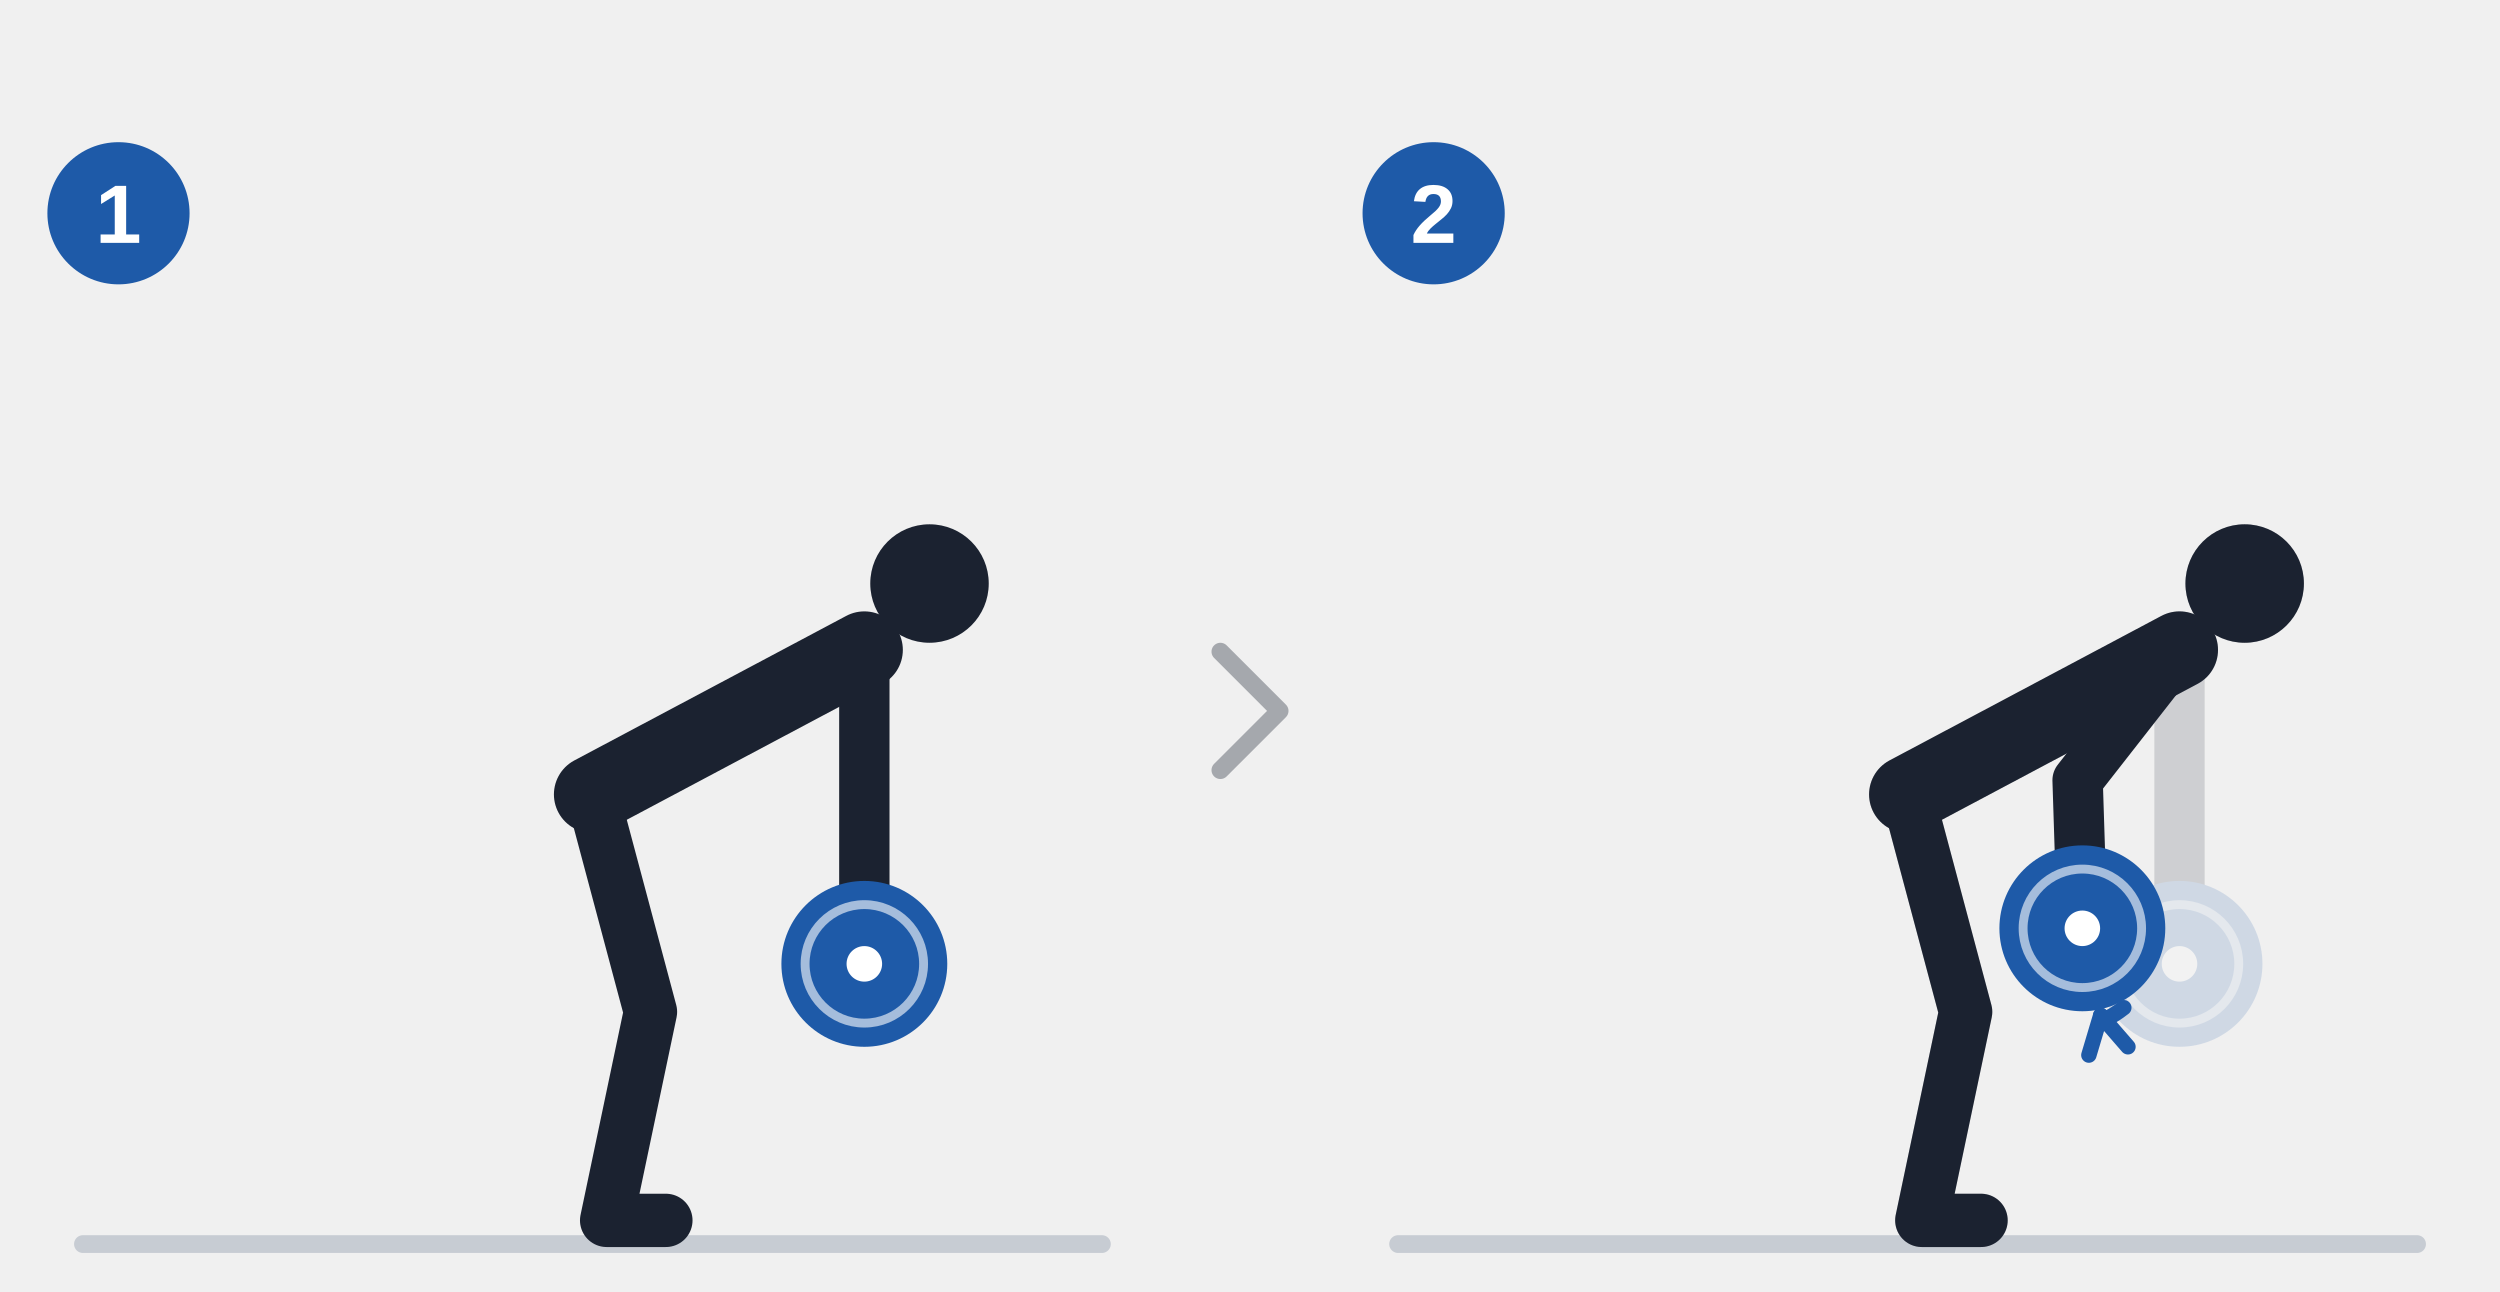
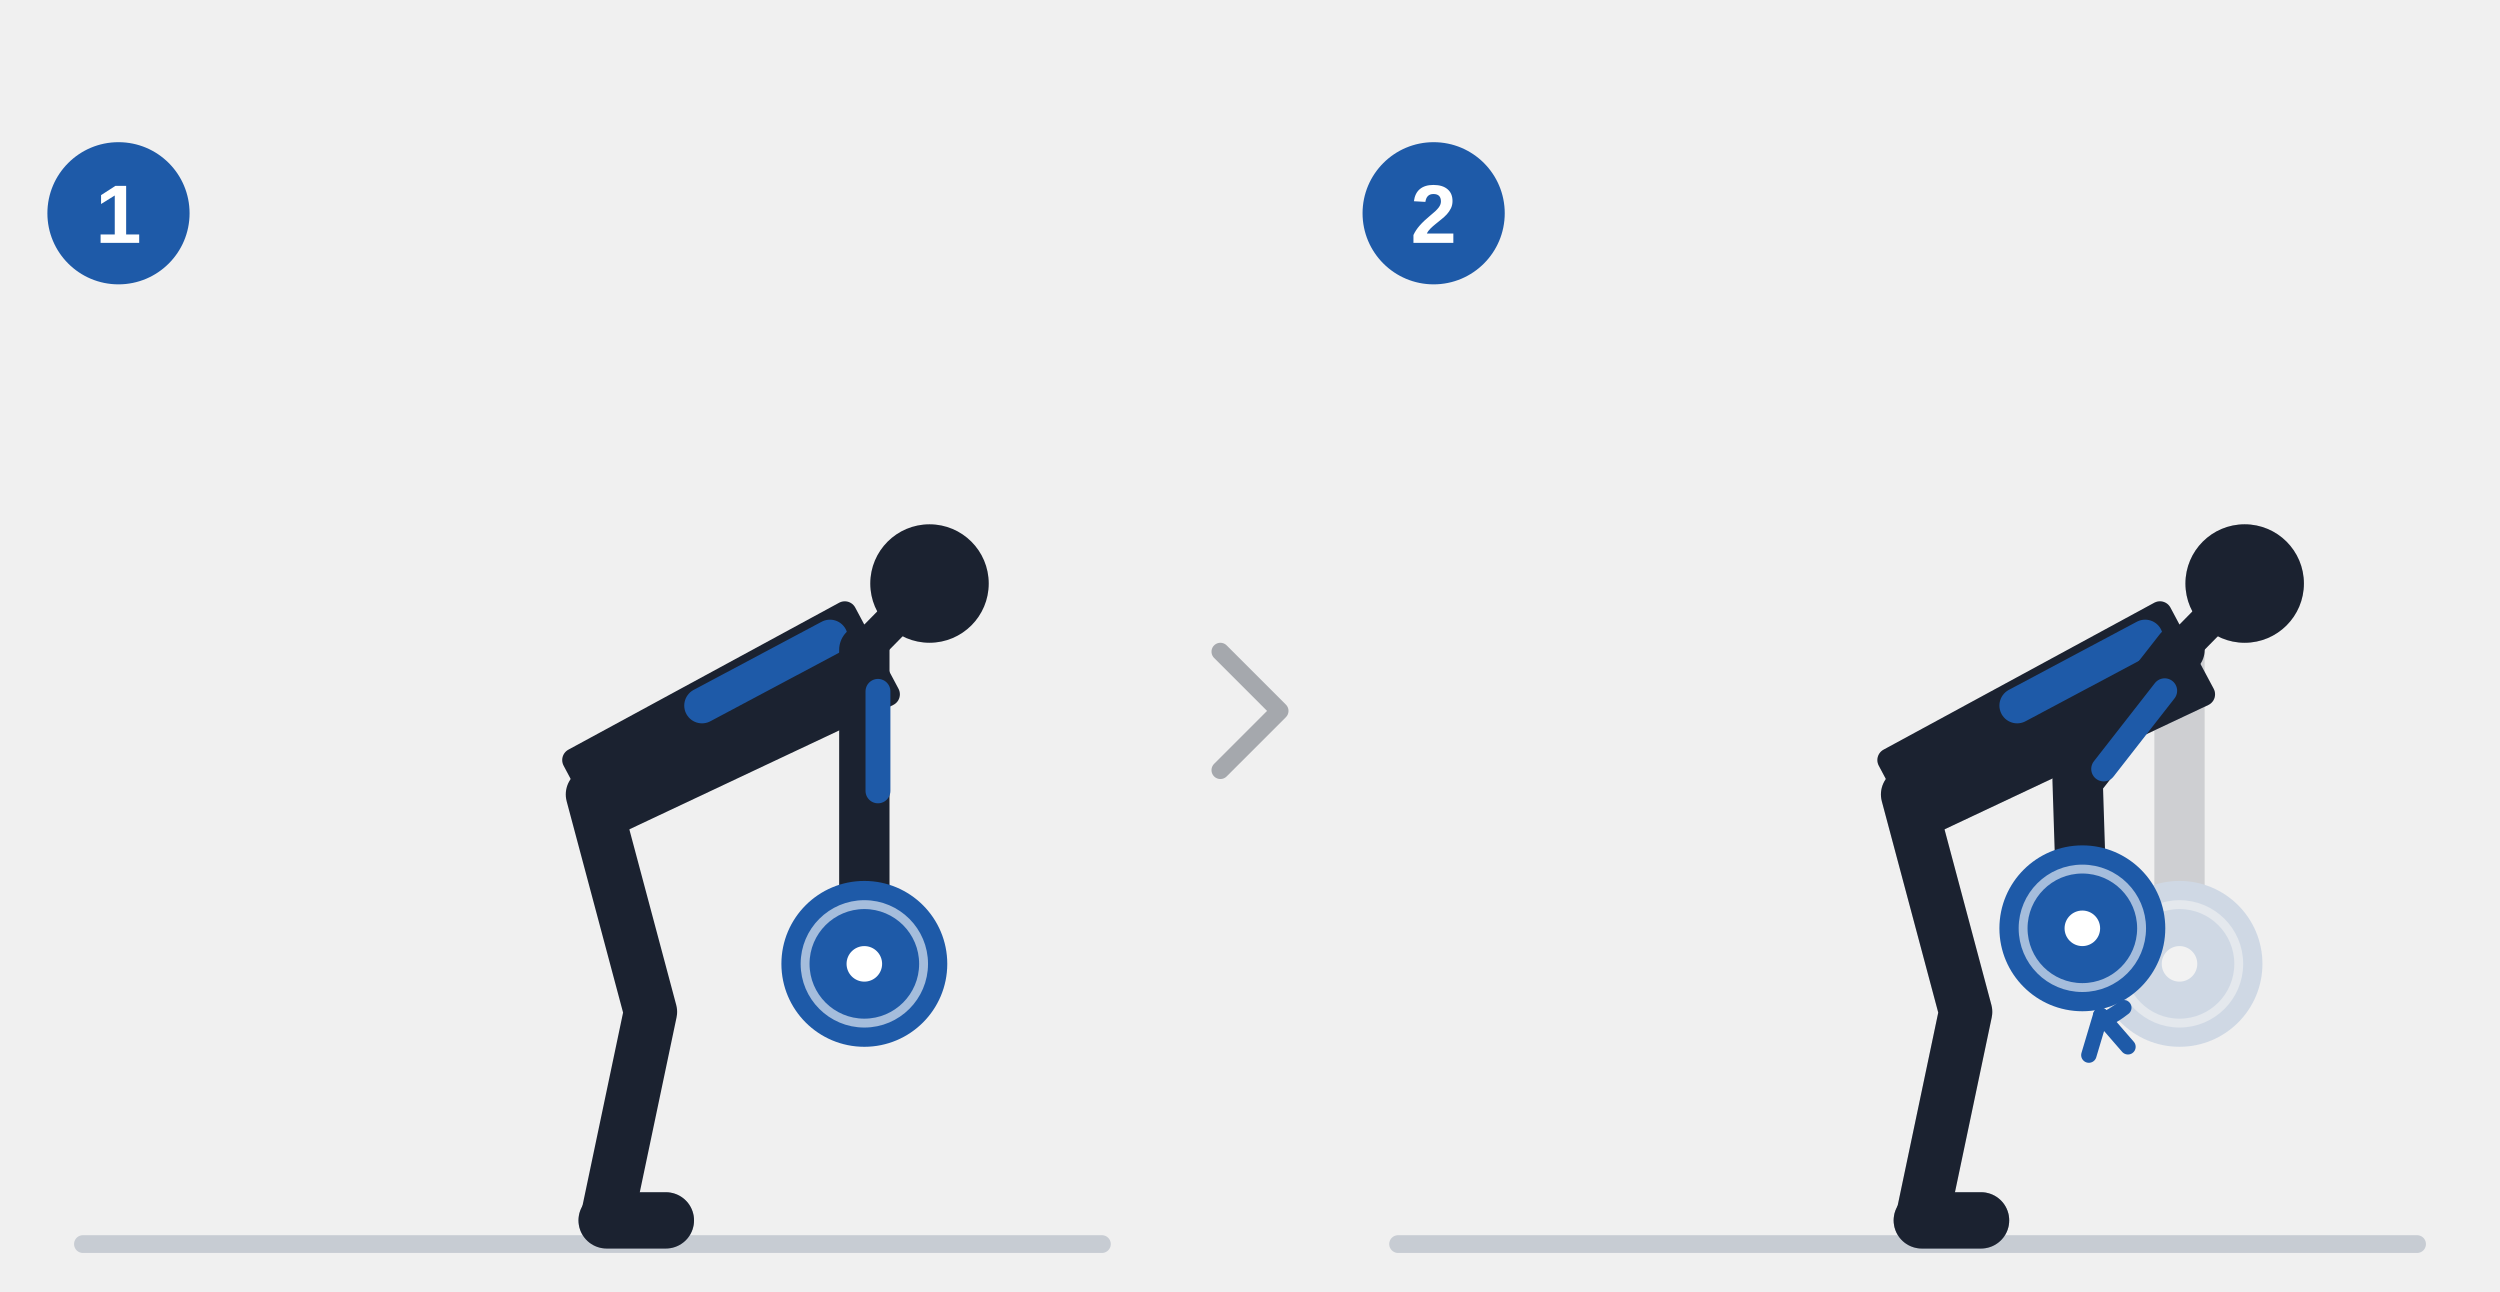
<svg xmlns="http://www.w3.org/2000/svg" viewBox="0 -18 422 218" role="img">
  <g>
    <line x1="14" y1="192" x2="186" y2="192" stroke="#C7CCD3" stroke-width="3" stroke-linecap="round" />
-     <polyline points="100.0,116.1 109.8,152.8 102.4,188.0 112.4,188.0" fill="none" stroke="#9AA2AF" stroke-width="8" stroke-linecap="round" stroke-linejoin="round" />
+     <polyline points="100.0,116.1 109.8,152.8 102.4,188.0" fill="none" stroke="#9AA2AF" stroke-width="8" stroke-linecap="round" stroke-linejoin="round" />
+     <line x1="102.4" y1="188.0" x2="112.4" y2="188.0" stroke="#9AA2AF" stroke-width="9.5" stroke-linecap="round" />
    <polyline points="145.9,91.7 145.9,119.7 145.9,144.7" fill="none" stroke="#9AA2AF" stroke-width="7.5" stroke-linecap="round" stroke-linejoin="round" />
-     <line x1="100.0" y1="116.1" x2="145.9" y2="91.7" stroke="#1B2230" stroke-width="13" stroke-linecap="round" />
+     <circle cx="145.9" cy="144.7" r="4.6" fill="#9AA2AF" />
+     <polygon points="102.8,121.4 149.9,99.2 142.6,85.5 96.9,110.3" fill="#1B2230" stroke="#1B2230" stroke-width="4" stroke-linejoin="round" />
+     <line x1="145.9" y1="91.7" x2="152.0" y2="85.5" stroke="#1B2230" stroke-width="6" stroke-linecap="round" />
    <circle cx="156.9" cy="80.5" r="10" fill="#1B2230" />
-     <polyline points="100.0,116.1 109.8,152.8 102.4,188.0 112.4,188.0" fill="none" stroke="#1B2230" stroke-width="9" stroke-linecap="round" stroke-linejoin="round" />
+     <line x1="118.5" y1="101.1" x2="140.1" y2="89.6" stroke="#1E5AA8" stroke-width="6" stroke-linecap="round" />
+     <polyline points="100.0,116.1 109.8,152.8 102.4,188.0" fill="none" stroke="#1B2230" stroke-width="9" stroke-linecap="round" stroke-linejoin="round" />
+     <line x1="102.4" y1="188.0" x2="112.4" y2="188.0" stroke="#1B2230" stroke-width="9.5" stroke-linecap="round" />
    <polyline points="145.9,91.7 145.9,119.7 145.9,144.7" fill="none" stroke="#1B2230" stroke-width="8.5" stroke-linecap="round" stroke-linejoin="round" />
+     <circle cx="145.9" cy="144.7" r="4.6" fill="#1B2230" />
+     <line x1="148.2" y1="98.7" x2="148.2" y2="115.5" stroke="#1E5AA8" stroke-width="4.2" stroke-linecap="round" />
    <circle cx="145.9" cy="144.7" r="14" fill="#1E5AA8" />
    <circle cx="145.9" cy="144.7" r="10" fill="none" stroke="#fff" stroke-width="1.5" opacity=".6" />
    <circle cx="145.9" cy="144.7" r="3" fill="#fff" />
    <circle cx="20" cy="18" r="12" fill="#1E5AA8" />
    <text x="20" y="23" text-anchor="middle" font-family="Arial,sans-serif" font-weight="700" font-size="14" fill="#fff">1</text>
  </g>
  <path d="M206,92 L216,102 L206,112" fill="none" stroke="#1B2230" stroke-width="3" stroke-linecap="round" stroke-linejoin="round" opacity=".35" />
  <g transform="translate(222 0)">
    <line x1="14" y1="192" x2="186" y2="192" stroke="#C7CCD3" stroke-width="3" stroke-linecap="round" />
    <g opacity=".16">
-       <polyline points="100.0,116.1 109.8,152.8 102.4,188.0 112.4,188.0" fill="none" stroke="#9AA2AF" stroke-width="8" stroke-linecap="round" stroke-linejoin="round" />
+       <polyline points="100.0,116.1 109.8,152.8 102.4,188.0" fill="none" stroke="#9AA2AF" stroke-width="8" stroke-linecap="round" stroke-linejoin="round" />
+       <line x1="102.4" y1="188.0" x2="112.4" y2="188.0" stroke="#9AA2AF" stroke-width="9.5" stroke-linecap="round" />
      <polyline points="145.9,91.7 145.9,119.7 145.9,144.7" fill="none" stroke="#9AA2AF" stroke-width="7.5" stroke-linecap="round" stroke-linejoin="round" />
-       <line x1="100.0" y1="116.1" x2="145.9" y2="91.7" stroke="#1B2230" stroke-width="13" stroke-linecap="round" />
+       <circle cx="145.9" cy="144.7" r="4.6" fill="#9AA2AF" />
+       <polygon points="102.8,121.4 149.9,99.2 142.6,85.5 96.9,110.3" fill="#1B2230" stroke="#1B2230" stroke-width="4" stroke-linejoin="round" />
+       <line x1="145.9" y1="91.7" x2="152.0" y2="85.5" stroke="#1B2230" stroke-width="6" stroke-linecap="round" />
      <circle cx="156.9" cy="80.5" r="10" fill="#1B2230" />
-       <polyline points="100.0,116.1 109.8,152.8 102.4,188.0 112.4,188.0" fill="none" stroke="#1B2230" stroke-width="9" stroke-linecap="round" stroke-linejoin="round" />
+       <polyline points="100.0,116.1 109.8,152.8 102.4,188.0" fill="none" stroke="#1B2230" stroke-width="9" stroke-linecap="round" stroke-linejoin="round" />
+       <line x1="102.4" y1="188.0" x2="112.4" y2="188.0" stroke="#1B2230" stroke-width="9.5" stroke-linecap="round" />
      <polyline points="145.9,91.7 145.9,119.7 145.9,144.7" fill="none" stroke="#1B2230" stroke-width="8.5" stroke-linecap="round" stroke-linejoin="round" />
+       <circle cx="145.9" cy="144.7" r="4.6" fill="#1B2230" />
      <circle cx="145.9" cy="144.7" r="14" fill="#1E5AA8" />
      <circle cx="145.9" cy="144.7" r="10" fill="none" stroke="#fff" stroke-width="1.5" opacity=".6" />
      <circle cx="145.9" cy="144.7" r="3" fill="#fff" />
    </g>
-     <polyline points="100.0,116.1 109.8,152.8 102.4,188.0 112.4,188.0" fill="none" stroke="#9AA2AF" stroke-width="8" stroke-linecap="round" stroke-linejoin="round" />
+     <polyline points="100.0,116.1 109.8,152.8 102.4,188.0" fill="none" stroke="#9AA2AF" stroke-width="8" stroke-linecap="round" stroke-linejoin="round" />
+     <line x1="102.4" y1="188.0" x2="112.4" y2="188.0" stroke="#9AA2AF" stroke-width="9.5" stroke-linecap="round" />
    <polyline points="145.9,91.7 128.7,113.7 129.5,138.7" fill="none" stroke="#9AA2AF" stroke-width="7.5" stroke-linecap="round" stroke-linejoin="round" />
-     <line x1="100.0" y1="116.1" x2="145.9" y2="91.7" stroke="#1B2230" stroke-width="13" stroke-linecap="round" />
+     <circle cx="129.5" cy="138.7" r="4.6" fill="#9AA2AF" />
+     <polygon points="102.8,121.4 149.9,99.2 142.6,85.5 96.9,110.3" fill="#1B2230" stroke="#1B2230" stroke-width="4" stroke-linejoin="round" />
+     <line x1="145.9" y1="91.7" x2="152.0" y2="85.5" stroke="#1B2230" stroke-width="6" stroke-linecap="round" />
    <circle cx="156.9" cy="80.5" r="10" fill="#1B2230" />
-     <polyline points="100.0,116.1 109.8,152.8 102.4,188.0 112.4,188.0" fill="none" stroke="#1B2230" stroke-width="9" stroke-linecap="round" stroke-linejoin="round" />
+     <line x1="118.5" y1="101.1" x2="140.1" y2="89.6" stroke="#1E5AA8" stroke-width="6" stroke-linecap="round" />
+     <polyline points="100.0,116.1 109.8,152.8 102.4,188.0" fill="none" stroke="#1B2230" stroke-width="9" stroke-linecap="round" stroke-linejoin="round" />
+     <line x1="102.4" y1="188.0" x2="112.4" y2="188.0" stroke="#1B2230" stroke-width="9.5" stroke-linecap="round" />
    <polyline points="145.9,91.7 128.7,113.7 129.5,138.7" fill="none" stroke="#1B2230" stroke-width="8.5" stroke-linecap="round" stroke-linejoin="round" />
+     <circle cx="129.5" cy="138.7" r="4.6" fill="#1B2230" />
+     <line x1="143.4" y1="98.6" x2="133.1" y2="111.8" stroke="#1E5AA8" stroke-width="4.2" stroke-linecap="round" />
    <circle cx="129.5" cy="138.7" r="14" fill="#1E5AA8" />
    <circle cx="129.5" cy="138.7" r="10" fill="none" stroke="#fff" stroke-width="1.5" opacity=".6" />
    <circle cx="129.5" cy="138.7" r="3" fill="#fff" />
    <path d="M136.5,152.1 Q132.9,154.9 132.6,153.4" fill="none" stroke="#1E5AA8" stroke-width="2.6" stroke-dasharray="5 4" stroke-linecap="round" />
    <path d="M137.2,158.7 L132.6,153.4 L130.6,160.1" fill="none" stroke="#1E5AA8" stroke-width="2.6" stroke-linecap="round" stroke-linejoin="round" />
    <circle cx="20" cy="18" r="12" fill="#1E5AA8" />
    <text x="20" y="23" text-anchor="middle" font-family="Arial,sans-serif" font-weight="700" font-size="14" fill="#fff">2</text>
  </g>
</svg>
